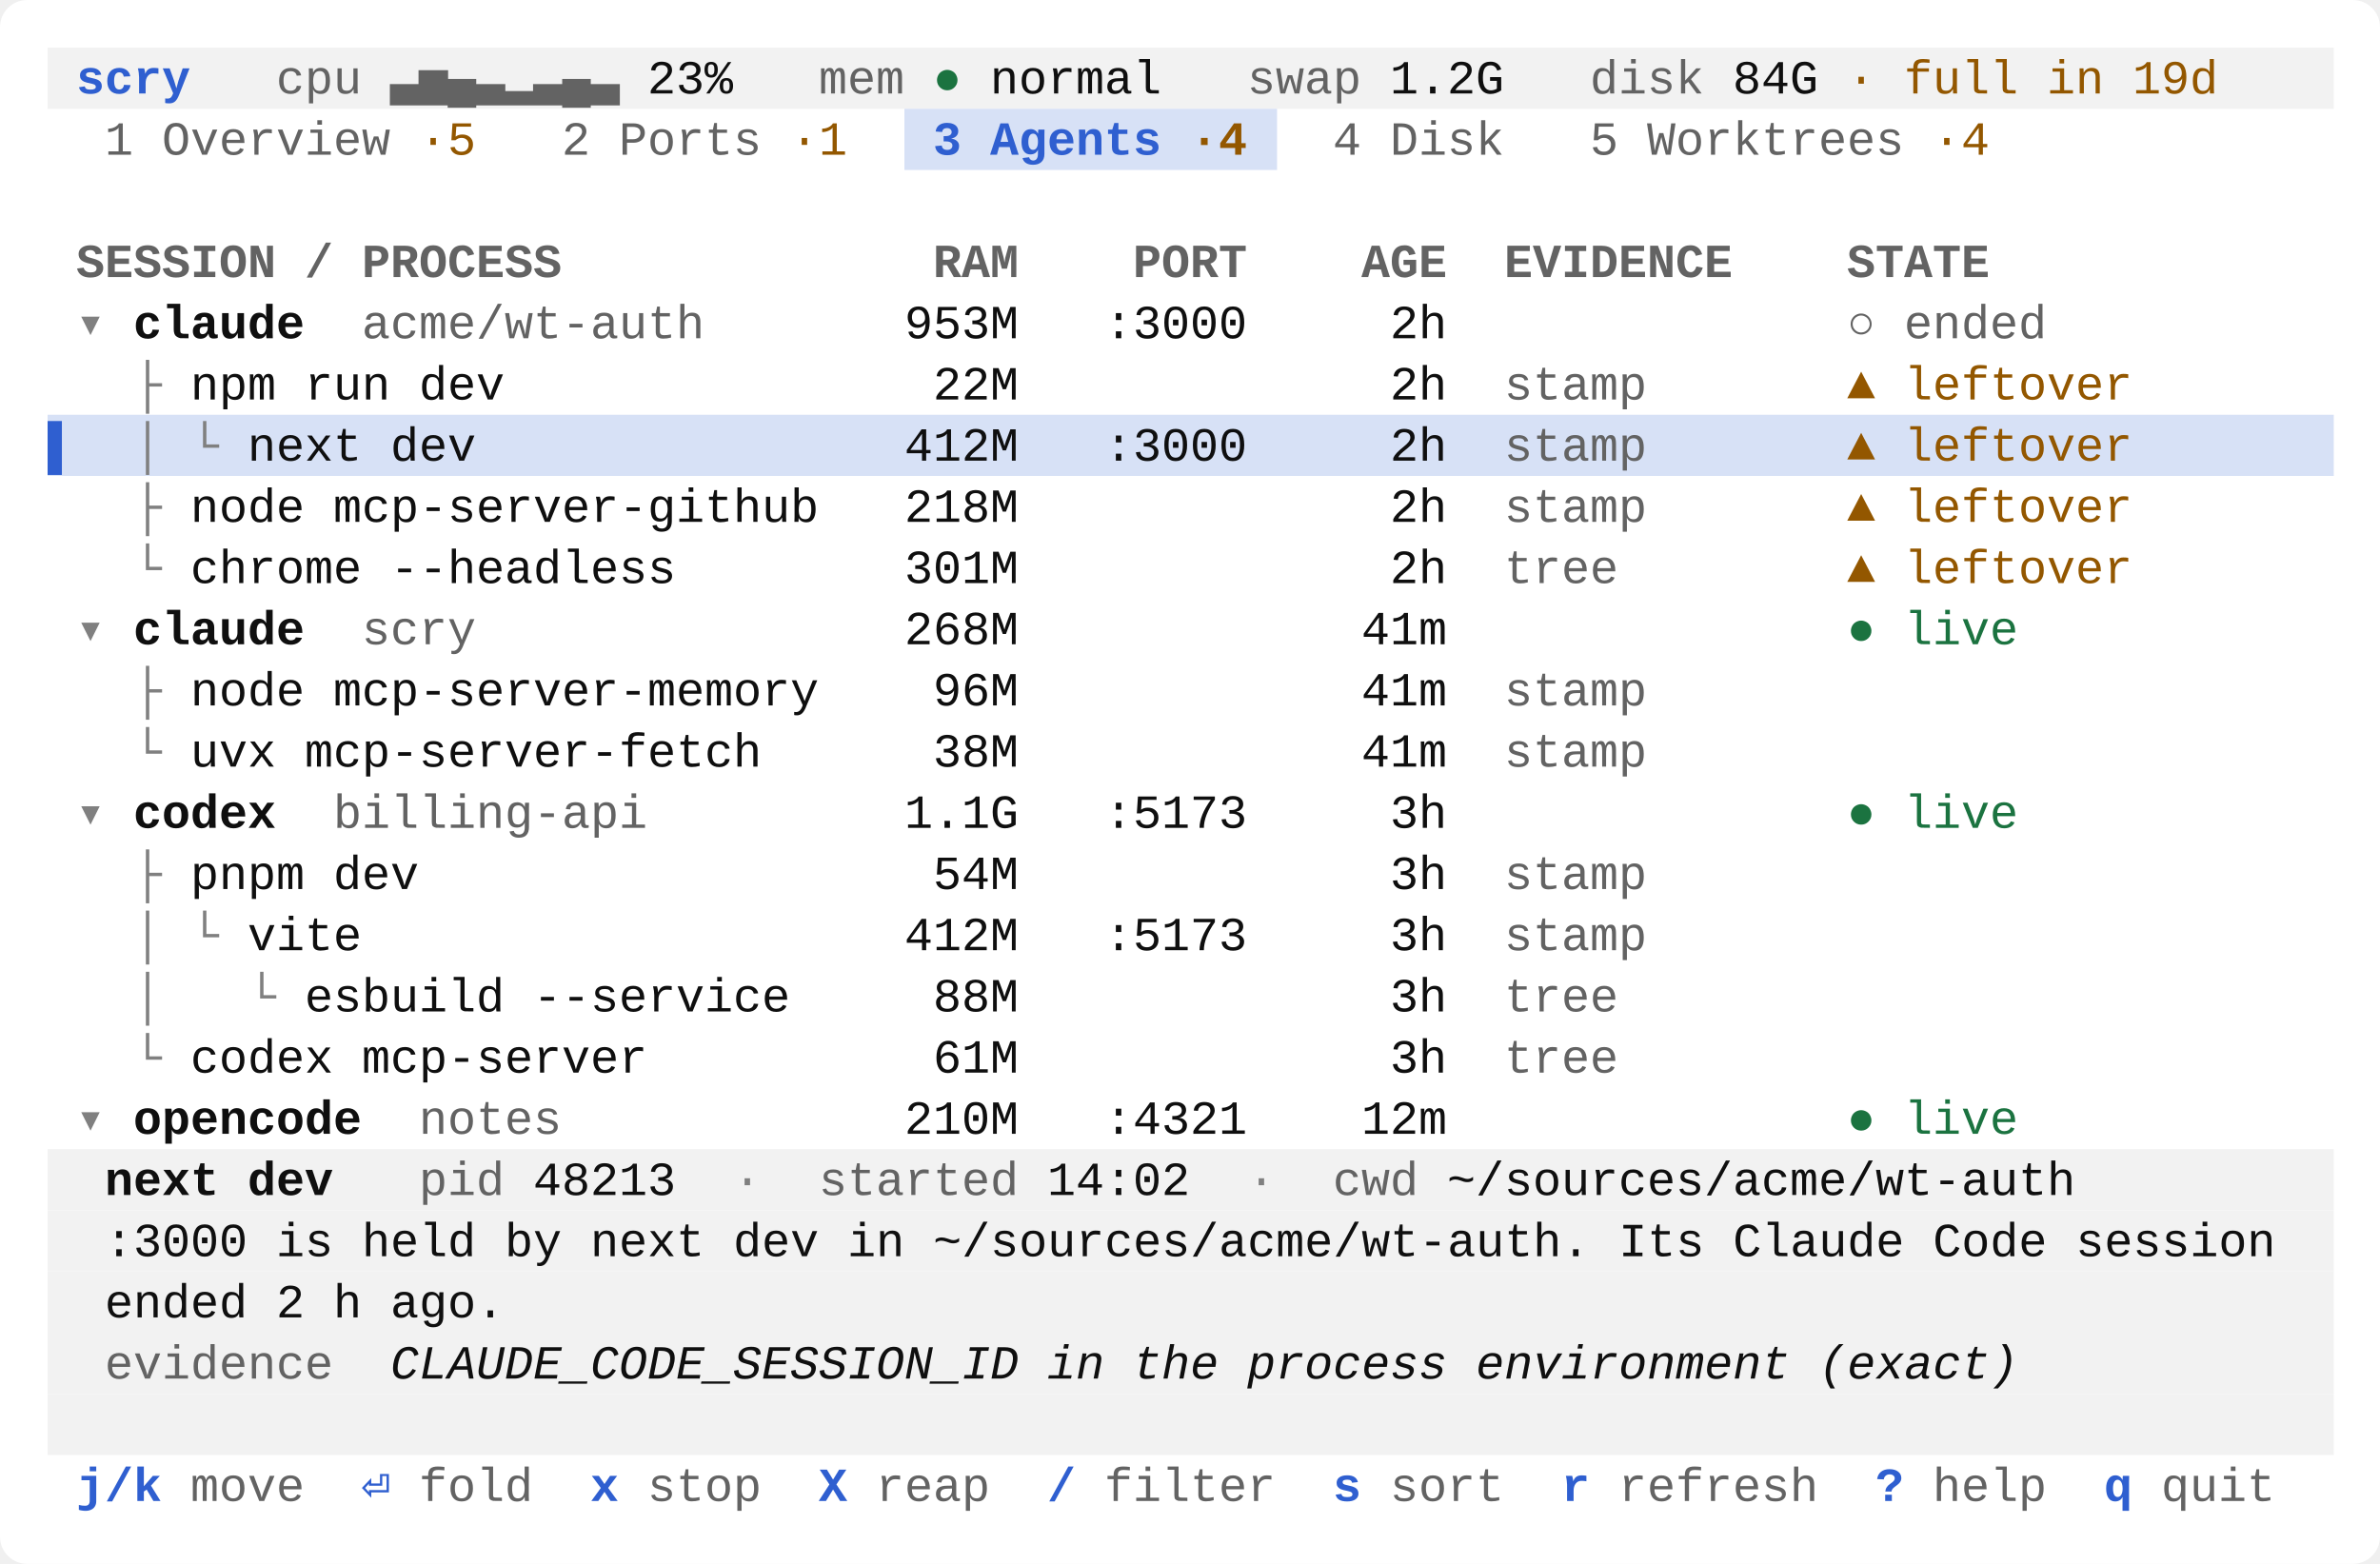
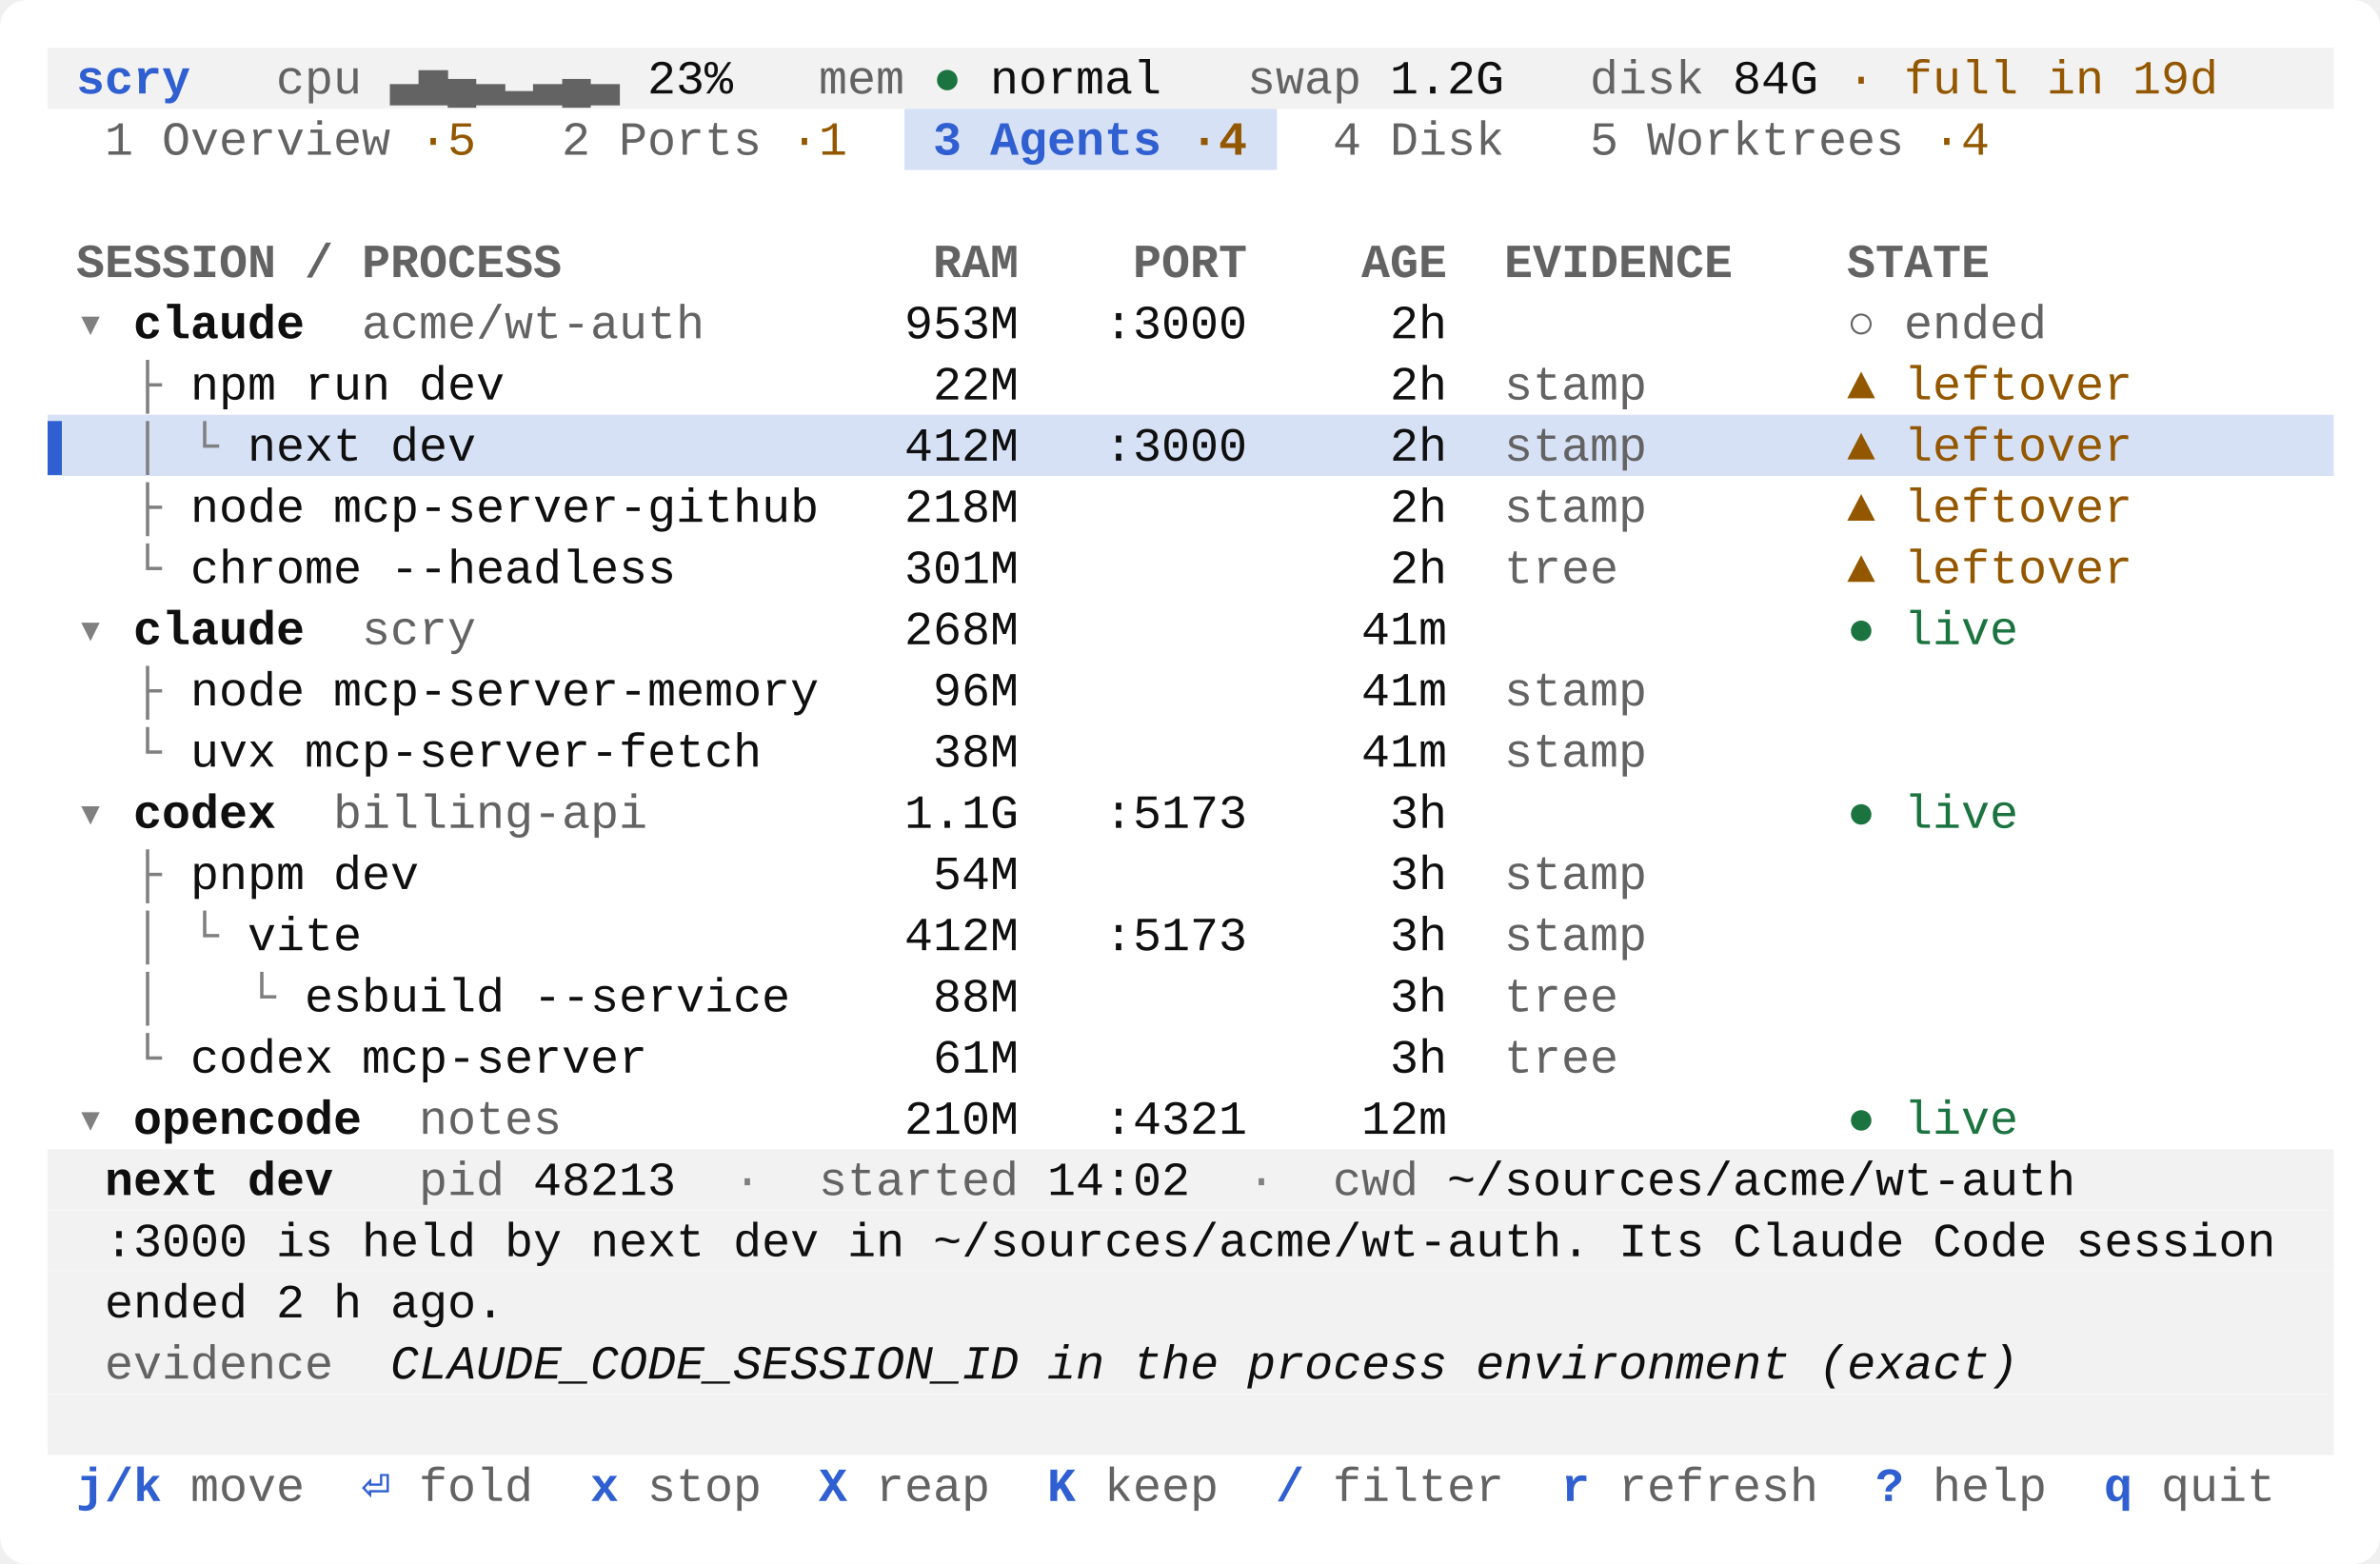
<svg xmlns="http://www.w3.org/2000/svg" width="700" height="460" viewBox="0 0 700 460">
  <style>text{font-family:ui-monospace,SFMono-Regular,"SF Mono",Menlo,Consolas,"Liberation Mono","DejaVu Sans Mono",monospace;font-size:14px;white-space:pre}</style>
  <rect width="700" height="460" rx="8" fill="#ffffff" />
  <g transform="translate(14 14)">
    <rect x="0.0" y="0" width="672.4" height="18" fill="#f2f2f2" />
    <text x="8.4" y="13.5" fill="#2f5fd0" textLength="33.6" lengthAdjust="spacingAndGlyphs" xml:space="preserve" font-weight="700">scry</text>
    <text x="67.2" y="13.5" fill="#636363" textLength="100.8" lengthAdjust="spacingAndGlyphs" xml:space="preserve">cpu ▃▅▄▃▂▃▄▃</text>
    <text x="176.4" y="13.5" fill="#0f0f0f" textLength="25.2" lengthAdjust="spacingAndGlyphs" xml:space="preserve">23%</text>
    <text x="226.8" y="13.5" fill="#636363" textLength="25.2" lengthAdjust="spacingAndGlyphs" xml:space="preserve">mem</text>
    <text x="260.4" y="13.5" fill="#1b7340" textLength="8.4" lengthAdjust="spacingAndGlyphs" xml:space="preserve">●</text>
    <text x="277.2" y="13.5" fill="#0f0f0f" textLength="50.4" lengthAdjust="spacingAndGlyphs" xml:space="preserve">normal</text>
    <text x="352.8" y="13.5" fill="#636363" textLength="33.6" lengthAdjust="spacingAndGlyphs" xml:space="preserve">swap</text>
    <text x="394.8" y="13.5" fill="#0f0f0f" textLength="33.6" lengthAdjust="spacingAndGlyphs" xml:space="preserve">1.2G</text>
    <text x="453.6" y="13.5" fill="#636363" textLength="33.6" lengthAdjust="spacingAndGlyphs" xml:space="preserve">disk</text>
    <text x="495.6" y="13.5" fill="#0f0f0f" textLength="25.2" lengthAdjust="spacingAndGlyphs" xml:space="preserve">84G</text>
    <text x="529.2" y="13.5" fill="#935700" textLength="109.2" lengthAdjust="spacingAndGlyphs" xml:space="preserve">· full in 19d</text>
    <rect x="252.0" y="18" width="109.6" height="18" fill="#d7e1f6" />
    <text x="16.8" y="31.5" fill="#636363" textLength="84.0" lengthAdjust="spacingAndGlyphs" xml:space="preserve">1 Overview</text>
    <text x="109.2" y="31.5" fill="#935700" textLength="16.8" lengthAdjust="spacingAndGlyphs" xml:space="preserve">·5</text>
    <text x="151.2" y="31.5" fill="#636363" textLength="58.8" lengthAdjust="spacingAndGlyphs" xml:space="preserve">2 Ports</text>
    <text x="218.4" y="31.5" fill="#935700" textLength="16.8" lengthAdjust="spacingAndGlyphs" xml:space="preserve">·1</text>
    <text x="260.4" y="31.5" fill="#2f5fd0" textLength="67.2" lengthAdjust="spacingAndGlyphs" xml:space="preserve" font-weight="700">3 Agents</text>
    <text x="336.0" y="31.5" fill="#935700" textLength="16.8" lengthAdjust="spacingAndGlyphs" xml:space="preserve" font-weight="700">·4</text>
    <text x="378.0" y="31.5" fill="#636363" textLength="50.4" lengthAdjust="spacingAndGlyphs" xml:space="preserve">4 Disk</text>
    <text x="453.6" y="31.5" fill="#636363" textLength="92.4" lengthAdjust="spacingAndGlyphs" xml:space="preserve">5 Worktrees</text>
    <text x="554.4" y="31.5" fill="#935700" textLength="16.8" lengthAdjust="spacingAndGlyphs" xml:space="preserve">·4</text>
    <text x="8.4" y="67.5" fill="#636363" textLength="142.8" lengthAdjust="spacingAndGlyphs" xml:space="preserve" font-weight="700">SESSION / PROCESS</text>
    <text x="260.4" y="67.5" fill="#636363" textLength="25.2" lengthAdjust="spacingAndGlyphs" xml:space="preserve" font-weight="700">RAM</text>
    <text x="319.2" y="67.5" fill="#636363" textLength="33.6" lengthAdjust="spacingAndGlyphs" xml:space="preserve" font-weight="700">PORT</text>
    <text x="386.4" y="67.5" fill="#636363" textLength="25.2" lengthAdjust="spacingAndGlyphs" xml:space="preserve" font-weight="700">AGE</text>
    <text x="428.4" y="67.5" fill="#636363" textLength="67.2" lengthAdjust="spacingAndGlyphs" xml:space="preserve" font-weight="700">EVIDENCE</text>
    <text x="529.2" y="67.5" fill="#636363" textLength="42.0" lengthAdjust="spacingAndGlyphs" xml:space="preserve" font-weight="700">STATE</text>
    <text x="8.4" y="85.5" fill="#808080" textLength="8.4" lengthAdjust="spacingAndGlyphs" xml:space="preserve">▾</text>
    <text x="25.2" y="85.5" fill="#0f0f0f" textLength="50.4" lengthAdjust="spacingAndGlyphs" xml:space="preserve" font-weight="700">claude</text>
    <text x="92.4" y="85.5" fill="#636363" textLength="100.8" lengthAdjust="spacingAndGlyphs" xml:space="preserve">acme/wt-auth</text>
    <text x="252.0" y="85.5" fill="#0f0f0f" textLength="33.6" lengthAdjust="spacingAndGlyphs" xml:space="preserve">953M</text>
    <text x="310.8" y="85.5" fill="#0f0f0f" textLength="42.0" lengthAdjust="spacingAndGlyphs" xml:space="preserve">:3000</text>
    <text x="394.8" y="85.5" fill="#0f0f0f" textLength="16.8" lengthAdjust="spacingAndGlyphs" xml:space="preserve">2h</text>
    <text x="529.2" y="85.5" fill="#636363" textLength="58.8" lengthAdjust="spacingAndGlyphs" xml:space="preserve">○ ended</text>
    <text x="25.2" y="103.5" fill="#808080" textLength="8.4" lengthAdjust="spacingAndGlyphs" xml:space="preserve">├</text>
    <text x="42.0" y="103.5" fill="#0f0f0f" textLength="92.4" lengthAdjust="spacingAndGlyphs" xml:space="preserve">npm run dev</text>
    <text x="260.4" y="103.5" fill="#0f0f0f" textLength="25.2" lengthAdjust="spacingAndGlyphs" xml:space="preserve">22M</text>
    <text x="394.8" y="103.5" fill="#0f0f0f" textLength="16.8" lengthAdjust="spacingAndGlyphs" xml:space="preserve">2h</text>
    <text x="428.4" y="103.5" fill="#636363" textLength="42.0" lengthAdjust="spacingAndGlyphs" xml:space="preserve">stamp</text>
    <text x="529.2" y="103.5" fill="#935700" textLength="84.0" lengthAdjust="spacingAndGlyphs" xml:space="preserve">▲ leftover</text>
    <rect x="0.0" y="108" width="672.4" height="18" fill="#d7e1f6" />
    <text x="0.0" y="121.5" fill="#2f5fd0" textLength="8.4" lengthAdjust="spacingAndGlyphs" xml:space="preserve">▌</text>
    <text x="25.2" y="121.5" fill="#808080" textLength="25.2" lengthAdjust="spacingAndGlyphs" xml:space="preserve">│ └</text>
    <text x="58.8" y="121.5" fill="#0f0f0f" textLength="67.2" lengthAdjust="spacingAndGlyphs" xml:space="preserve">next dev</text>
    <text x="252.0" y="121.5" fill="#0f0f0f" textLength="33.6" lengthAdjust="spacingAndGlyphs" xml:space="preserve">412M</text>
    <text x="310.8" y="121.5" fill="#0f0f0f" textLength="42.0" lengthAdjust="spacingAndGlyphs" xml:space="preserve">:3000</text>
    <text x="394.8" y="121.5" fill="#0f0f0f" textLength="16.8" lengthAdjust="spacingAndGlyphs" xml:space="preserve">2h</text>
    <text x="428.4" y="121.5" fill="#636363" textLength="42.0" lengthAdjust="spacingAndGlyphs" xml:space="preserve">stamp</text>
    <text x="529.2" y="121.5" fill="#935700" textLength="84.0" lengthAdjust="spacingAndGlyphs" xml:space="preserve">▲ leftover</text>
    <text x="25.2" y="139.5" fill="#808080" textLength="8.4" lengthAdjust="spacingAndGlyphs" xml:space="preserve">├</text>
    <text x="42.0" y="139.5" fill="#0f0f0f" textLength="184.8" lengthAdjust="spacingAndGlyphs" xml:space="preserve">node mcp-server-github</text>
    <text x="252.0" y="139.5" fill="#0f0f0f" textLength="33.6" lengthAdjust="spacingAndGlyphs" xml:space="preserve">218M</text>
    <text x="394.8" y="139.5" fill="#0f0f0f" textLength="16.8" lengthAdjust="spacingAndGlyphs" xml:space="preserve">2h</text>
    <text x="428.4" y="139.5" fill="#636363" textLength="42.0" lengthAdjust="spacingAndGlyphs" xml:space="preserve">stamp</text>
    <text x="529.2" y="139.5" fill="#935700" textLength="84.0" lengthAdjust="spacingAndGlyphs" xml:space="preserve">▲ leftover</text>
    <text x="25.2" y="157.5" fill="#808080" textLength="8.4" lengthAdjust="spacingAndGlyphs" xml:space="preserve">└</text>
    <text x="42.0" y="157.5" fill="#0f0f0f" textLength="142.8" lengthAdjust="spacingAndGlyphs" xml:space="preserve">chrome --headless</text>
    <text x="252.0" y="157.5" fill="#0f0f0f" textLength="33.6" lengthAdjust="spacingAndGlyphs" xml:space="preserve">301M</text>
    <text x="394.8" y="157.5" fill="#0f0f0f" textLength="16.8" lengthAdjust="spacingAndGlyphs" xml:space="preserve">2h</text>
    <text x="428.4" y="157.5" fill="#636363" textLength="33.6" lengthAdjust="spacingAndGlyphs" xml:space="preserve">tree</text>
    <text x="529.2" y="157.5" fill="#935700" textLength="84.0" lengthAdjust="spacingAndGlyphs" xml:space="preserve">▲ leftover</text>
    <text x="8.4" y="175.5" fill="#808080" textLength="8.4" lengthAdjust="spacingAndGlyphs" xml:space="preserve">▾</text>
    <text x="25.2" y="175.5" fill="#0f0f0f" textLength="50.4" lengthAdjust="spacingAndGlyphs" xml:space="preserve" font-weight="700">claude</text>
    <text x="92.4" y="175.5" fill="#636363" textLength="33.6" lengthAdjust="spacingAndGlyphs" xml:space="preserve">scry</text>
    <text x="252.0" y="175.5" fill="#0f0f0f" textLength="33.6" lengthAdjust="spacingAndGlyphs" xml:space="preserve">268M</text>
    <text x="386.4" y="175.5" fill="#0f0f0f" textLength="25.2" lengthAdjust="spacingAndGlyphs" xml:space="preserve">41m</text>
    <text x="529.2" y="175.5" fill="#1b7340" textLength="50.4" lengthAdjust="spacingAndGlyphs" xml:space="preserve">● live</text>
    <text x="25.2" y="193.5" fill="#808080" textLength="8.4" lengthAdjust="spacingAndGlyphs" xml:space="preserve">├</text>
    <text x="42.0" y="193.5" fill="#0f0f0f" textLength="184.8" lengthAdjust="spacingAndGlyphs" xml:space="preserve">node mcp-server-memory</text>
    <text x="260.4" y="193.5" fill="#0f0f0f" textLength="25.2" lengthAdjust="spacingAndGlyphs" xml:space="preserve">96M</text>
    <text x="386.4" y="193.5" fill="#0f0f0f" textLength="25.2" lengthAdjust="spacingAndGlyphs" xml:space="preserve">41m</text>
    <text x="428.4" y="193.5" fill="#636363" textLength="42.0" lengthAdjust="spacingAndGlyphs" xml:space="preserve">stamp</text>
    <text x="25.2" y="211.5" fill="#808080" textLength="8.4" lengthAdjust="spacingAndGlyphs" xml:space="preserve">└</text>
    <text x="42.0" y="211.5" fill="#0f0f0f" textLength="168.0" lengthAdjust="spacingAndGlyphs" xml:space="preserve">uvx mcp-server-fetch</text>
    <text x="260.4" y="211.5" fill="#0f0f0f" textLength="25.2" lengthAdjust="spacingAndGlyphs" xml:space="preserve">38M</text>
    <text x="386.4" y="211.5" fill="#0f0f0f" textLength="25.2" lengthAdjust="spacingAndGlyphs" xml:space="preserve">41m</text>
    <text x="428.4" y="211.5" fill="#636363" textLength="42.0" lengthAdjust="spacingAndGlyphs" xml:space="preserve">stamp</text>
    <text x="8.4" y="229.5" fill="#808080" textLength="8.4" lengthAdjust="spacingAndGlyphs" xml:space="preserve">▾</text>
    <text x="25.2" y="229.5" fill="#0f0f0f" textLength="42.0" lengthAdjust="spacingAndGlyphs" xml:space="preserve" font-weight="700">codex</text>
    <text x="84.0" y="229.5" fill="#636363" textLength="92.4" lengthAdjust="spacingAndGlyphs" xml:space="preserve">billing-api</text>
    <text x="252.0" y="229.5" fill="#0f0f0f" textLength="33.6" lengthAdjust="spacingAndGlyphs" xml:space="preserve">1.1G</text>
    <text x="310.8" y="229.5" fill="#0f0f0f" textLength="42.0" lengthAdjust="spacingAndGlyphs" xml:space="preserve">:5173</text>
    <text x="394.8" y="229.5" fill="#0f0f0f" textLength="16.8" lengthAdjust="spacingAndGlyphs" xml:space="preserve">3h</text>
    <text x="529.2" y="229.5" fill="#1b7340" textLength="50.4" lengthAdjust="spacingAndGlyphs" xml:space="preserve">● live</text>
    <text x="25.2" y="247.5" fill="#808080" textLength="8.4" lengthAdjust="spacingAndGlyphs" xml:space="preserve">├</text>
    <text x="42.0" y="247.5" fill="#0f0f0f" textLength="67.2" lengthAdjust="spacingAndGlyphs" xml:space="preserve">pnpm dev</text>
    <text x="260.4" y="247.5" fill="#0f0f0f" textLength="25.2" lengthAdjust="spacingAndGlyphs" xml:space="preserve">54M</text>
    <text x="394.8" y="247.5" fill="#0f0f0f" textLength="16.8" lengthAdjust="spacingAndGlyphs" xml:space="preserve">3h</text>
    <text x="428.4" y="247.5" fill="#636363" textLength="42.0" lengthAdjust="spacingAndGlyphs" xml:space="preserve">stamp</text>
    <text x="25.2" y="265.5" fill="#808080" textLength="25.2" lengthAdjust="spacingAndGlyphs" xml:space="preserve">│ └</text>
    <text x="58.8" y="265.5" fill="#0f0f0f" textLength="33.6" lengthAdjust="spacingAndGlyphs" xml:space="preserve">vite</text>
    <text x="252.0" y="265.5" fill="#0f0f0f" textLength="33.6" lengthAdjust="spacingAndGlyphs" xml:space="preserve">412M</text>
    <text x="310.8" y="265.5" fill="#0f0f0f" textLength="42.0" lengthAdjust="spacingAndGlyphs" xml:space="preserve">:5173</text>
    <text x="394.8" y="265.5" fill="#0f0f0f" textLength="16.8" lengthAdjust="spacingAndGlyphs" xml:space="preserve">3h</text>
    <text x="428.4" y="265.5" fill="#636363" textLength="42.0" lengthAdjust="spacingAndGlyphs" xml:space="preserve">stamp</text>
    <text x="25.2" y="283.5" fill="#808080" textLength="8.4" lengthAdjust="spacingAndGlyphs" xml:space="preserve">│</text>
    <text x="58.8" y="283.5" fill="#808080" textLength="8.4" lengthAdjust="spacingAndGlyphs" xml:space="preserve">└</text>
    <text x="75.6" y="283.5" fill="#0f0f0f" textLength="142.8" lengthAdjust="spacingAndGlyphs" xml:space="preserve">esbuild --service</text>
    <text x="260.4" y="283.5" fill="#0f0f0f" textLength="25.2" lengthAdjust="spacingAndGlyphs" xml:space="preserve">88M</text>
    <text x="394.8" y="283.5" fill="#0f0f0f" textLength="16.8" lengthAdjust="spacingAndGlyphs" xml:space="preserve">3h</text>
    <text x="428.4" y="283.5" fill="#636363" textLength="33.6" lengthAdjust="spacingAndGlyphs" xml:space="preserve">tree</text>
    <text x="25.2" y="301.5" fill="#808080" textLength="8.4" lengthAdjust="spacingAndGlyphs" xml:space="preserve">└</text>
    <text x="42.0" y="301.5" fill="#0f0f0f" textLength="134.4" lengthAdjust="spacingAndGlyphs" xml:space="preserve">codex mcp-server</text>
    <text x="260.4" y="301.5" fill="#0f0f0f" textLength="25.2" lengthAdjust="spacingAndGlyphs" xml:space="preserve">61M</text>
    <text x="394.8" y="301.5" fill="#0f0f0f" textLength="16.8" lengthAdjust="spacingAndGlyphs" xml:space="preserve">3h</text>
    <text x="428.4" y="301.5" fill="#636363" textLength="33.6" lengthAdjust="spacingAndGlyphs" xml:space="preserve">tree</text>
    <text x="8.4" y="319.5" fill="#808080" textLength="8.4" lengthAdjust="spacingAndGlyphs" xml:space="preserve">▾</text>
    <text x="25.2" y="319.5" fill="#0f0f0f" textLength="67.2" lengthAdjust="spacingAndGlyphs" xml:space="preserve" font-weight="700">opencode</text>
    <text x="109.2" y="319.5" fill="#636363" textLength="42.0" lengthAdjust="spacingAndGlyphs" xml:space="preserve">notes</text>
    <text x="252.0" y="319.5" fill="#0f0f0f" textLength="33.6" lengthAdjust="spacingAndGlyphs" xml:space="preserve">210M</text>
    <text x="310.8" y="319.5" fill="#0f0f0f" textLength="42.0" lengthAdjust="spacingAndGlyphs" xml:space="preserve">:4321</text>
    <text x="386.4" y="319.5" fill="#0f0f0f" textLength="25.2" lengthAdjust="spacingAndGlyphs" xml:space="preserve">12m</text>
    <text x="529.2" y="319.5" fill="#1b7340" textLength="50.4" lengthAdjust="spacingAndGlyphs" xml:space="preserve">● live</text>
    <rect x="0.0" y="324" width="672.4" height="18" fill="#f2f2f2" />
    <text x="16.8" y="337.5" fill="#0f0f0f" textLength="67.2" lengthAdjust="spacingAndGlyphs" xml:space="preserve" font-weight="700">next dev</text>
    <text x="109.2" y="337.5" fill="#636363" textLength="25.2" lengthAdjust="spacingAndGlyphs" xml:space="preserve">pid</text>
    <text x="142.8" y="337.5" fill="#0f0f0f" textLength="42.0" lengthAdjust="spacingAndGlyphs" xml:space="preserve">48213</text>
    <text x="201.6" y="337.5" fill="#808080" textLength="8.4" lengthAdjust="spacingAndGlyphs" xml:space="preserve">·</text>
    <text x="226.8" y="337.5" fill="#636363" textLength="58.8" lengthAdjust="spacingAndGlyphs" xml:space="preserve">started</text>
    <text x="294.0" y="337.5" fill="#0f0f0f" textLength="42.0" lengthAdjust="spacingAndGlyphs" xml:space="preserve">14:02</text>
    <text x="352.8" y="337.5" fill="#808080" textLength="8.4" lengthAdjust="spacingAndGlyphs" xml:space="preserve">·</text>
    <text x="378.0" y="337.5" fill="#636363" textLength="25.2" lengthAdjust="spacingAndGlyphs" xml:space="preserve">cwd</text>
    <text x="411.6" y="337.5" fill="#0f0f0f" textLength="184.8" lengthAdjust="spacingAndGlyphs" xml:space="preserve">~/sources/acme/wt-auth</text>
    <rect x="0.0" y="342" width="672.4" height="18" fill="#f2f2f2" />
    <text x="16.8" y="355.5" fill="#0f0f0f" textLength="638.4" lengthAdjust="spacingAndGlyphs" xml:space="preserve">:3000 is held by next dev in ~/sources/acme/wt-auth. Its Claude Code session</text>
    <rect x="0.0" y="360" width="672.4" height="18" fill="#f2f2f2" />
    <text x="16.8" y="373.5" fill="#0f0f0f" textLength="117.6" lengthAdjust="spacingAndGlyphs" xml:space="preserve">ended 2 h ago.</text>
    <rect x="0.0" y="378" width="672.4" height="18" fill="#f2f2f2" />
    <text x="16.8" y="391.5" fill="#636363" textLength="67.2" lengthAdjust="spacingAndGlyphs" xml:space="preserve">evidence</text>
    <text x="100.8" y="391.5" fill="#0f0f0f" textLength="478.8" lengthAdjust="spacingAndGlyphs" xml:space="preserve" font-style="italic">CLAUDE_CODE_SESSION_ID in the process environment (exact)</text>
    <rect x="0.0" y="396" width="672.4" height="18" fill="#f2f2f2" />
    <text x="8.4" y="427.5" fill="#2f5fd0" textLength="25.2" lengthAdjust="spacingAndGlyphs" xml:space="preserve" font-weight="700">j/k</text>
    <text x="42.0" y="427.5" fill="#636363" textLength="33.6" lengthAdjust="spacingAndGlyphs" xml:space="preserve">move</text>
    <text x="92.4" y="427.5" fill="#2f5fd0" textLength="8.4" lengthAdjust="spacingAndGlyphs" xml:space="preserve" font-weight="700">⏎</text>
    <text x="109.2" y="427.5" fill="#636363" textLength="33.6" lengthAdjust="spacingAndGlyphs" xml:space="preserve">fold</text>
    <text x="159.6" y="427.5" fill="#2f5fd0" textLength="8.4" lengthAdjust="spacingAndGlyphs" xml:space="preserve" font-weight="700">x</text>
    <text x="176.4" y="427.5" fill="#636363" textLength="33.6" lengthAdjust="spacingAndGlyphs" xml:space="preserve">stop</text>
    <text x="226.8" y="427.5" fill="#2f5fd0" textLength="8.4" lengthAdjust="spacingAndGlyphs" xml:space="preserve" font-weight="700">X</text>
    <text x="243.6" y="427.5" fill="#636363" textLength="33.6" lengthAdjust="spacingAndGlyphs" xml:space="preserve">reap</text>
-     <text x="294.0" y="427.5" fill="#2f5fd0" textLength="8.4" lengthAdjust="spacingAndGlyphs" xml:space="preserve" font-weight="700">/</text>
-     <text x="310.8" y="427.5" fill="#636363" textLength="50.4" lengthAdjust="spacingAndGlyphs" xml:space="preserve">filter</text>
-     <text x="378.0" y="427.5" fill="#2f5fd0" textLength="8.4" lengthAdjust="spacingAndGlyphs" xml:space="preserve" font-weight="700">s</text>
-     <text x="394.8" y="427.5" fill="#636363" textLength="33.6" lengthAdjust="spacingAndGlyphs" xml:space="preserve">sort</text>
+     <text x="294.0" y="427.5" fill="#2f5fd0" textLength="8.4" lengthAdjust="spacingAndGlyphs" xml:space="preserve" font-weight="700">K</text>
+     <text x="310.8" y="427.5" fill="#636363" textLength="33.6" lengthAdjust="spacingAndGlyphs" xml:space="preserve">keep</text>
+     <text x="361.2" y="427.5" fill="#2f5fd0" textLength="8.4" lengthAdjust="spacingAndGlyphs" xml:space="preserve" font-weight="700">/</text>
+     <text x="378.0" y="427.5" fill="#636363" textLength="50.4" lengthAdjust="spacingAndGlyphs" xml:space="preserve">filter</text>
    <text x="445.2" y="427.5" fill="#2f5fd0" textLength="8.4" lengthAdjust="spacingAndGlyphs" xml:space="preserve" font-weight="700">r</text>
    <text x="462.0" y="427.5" fill="#636363" textLength="58.8" lengthAdjust="spacingAndGlyphs" xml:space="preserve">refresh</text>
    <text x="537.6" y="427.5" fill="#2f5fd0" textLength="8.4" lengthAdjust="spacingAndGlyphs" xml:space="preserve" font-weight="700">?</text>
    <text x="554.4" y="427.5" fill="#636363" textLength="33.6" lengthAdjust="spacingAndGlyphs" xml:space="preserve">help</text>
    <text x="604.8" y="427.5" fill="#2f5fd0" textLength="8.4" lengthAdjust="spacingAndGlyphs" xml:space="preserve" font-weight="700">q</text>
    <text x="621.6" y="427.5" fill="#636363" textLength="33.6" lengthAdjust="spacingAndGlyphs" xml:space="preserve">quit</text>
  </g>
</svg>
